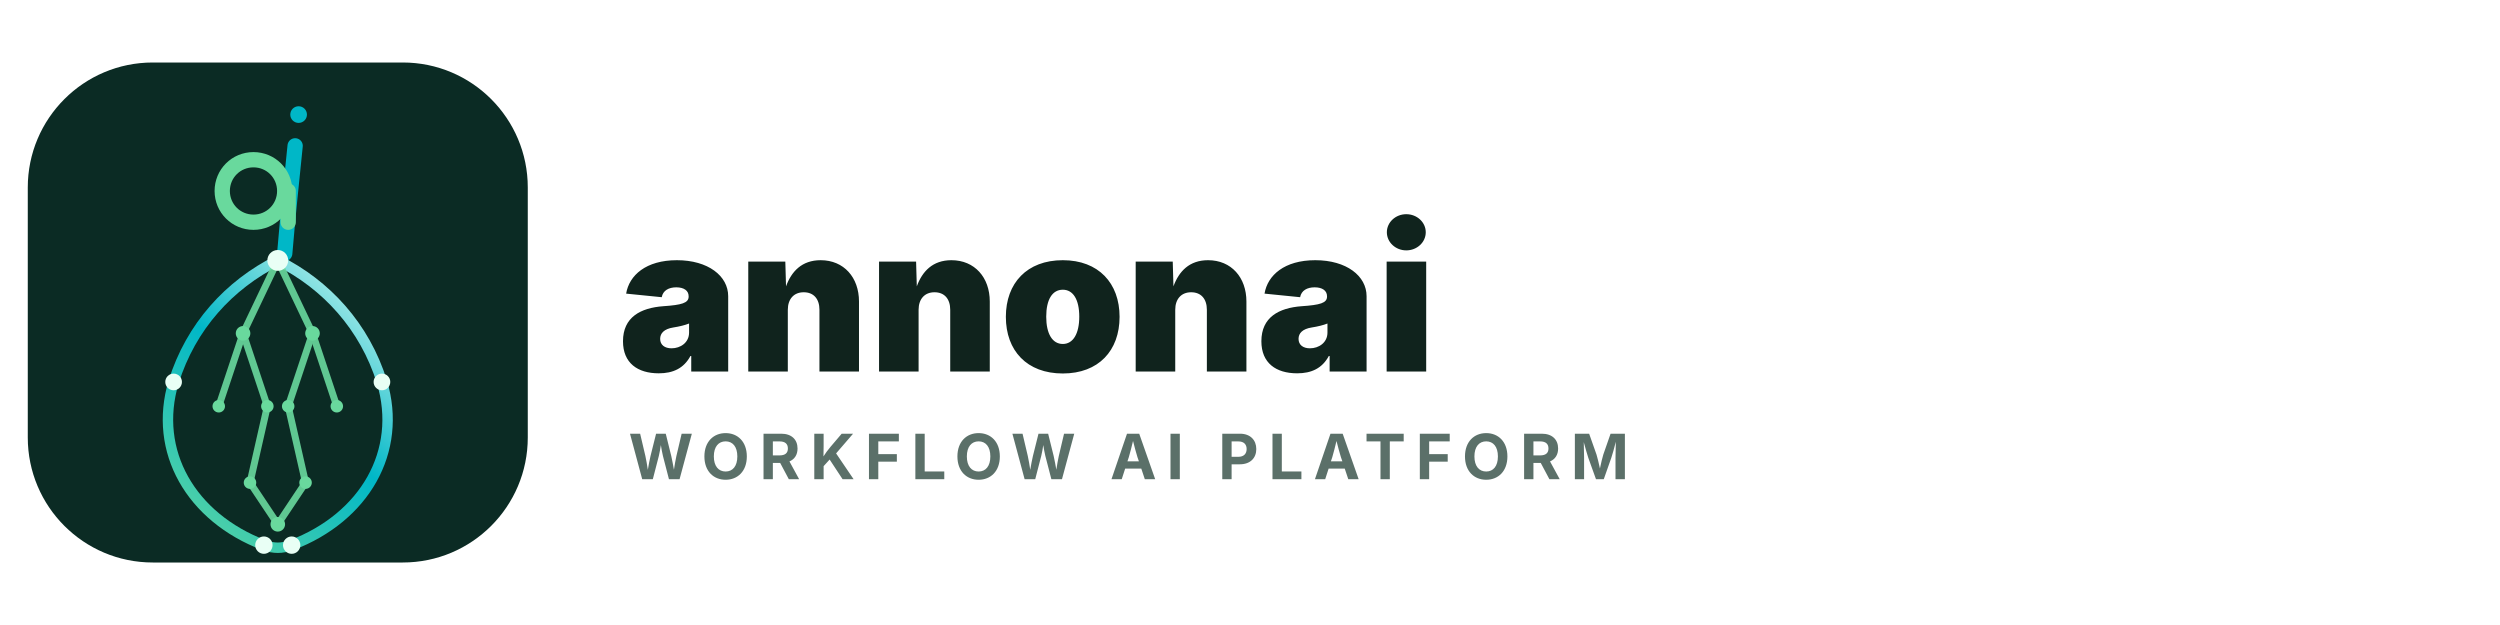
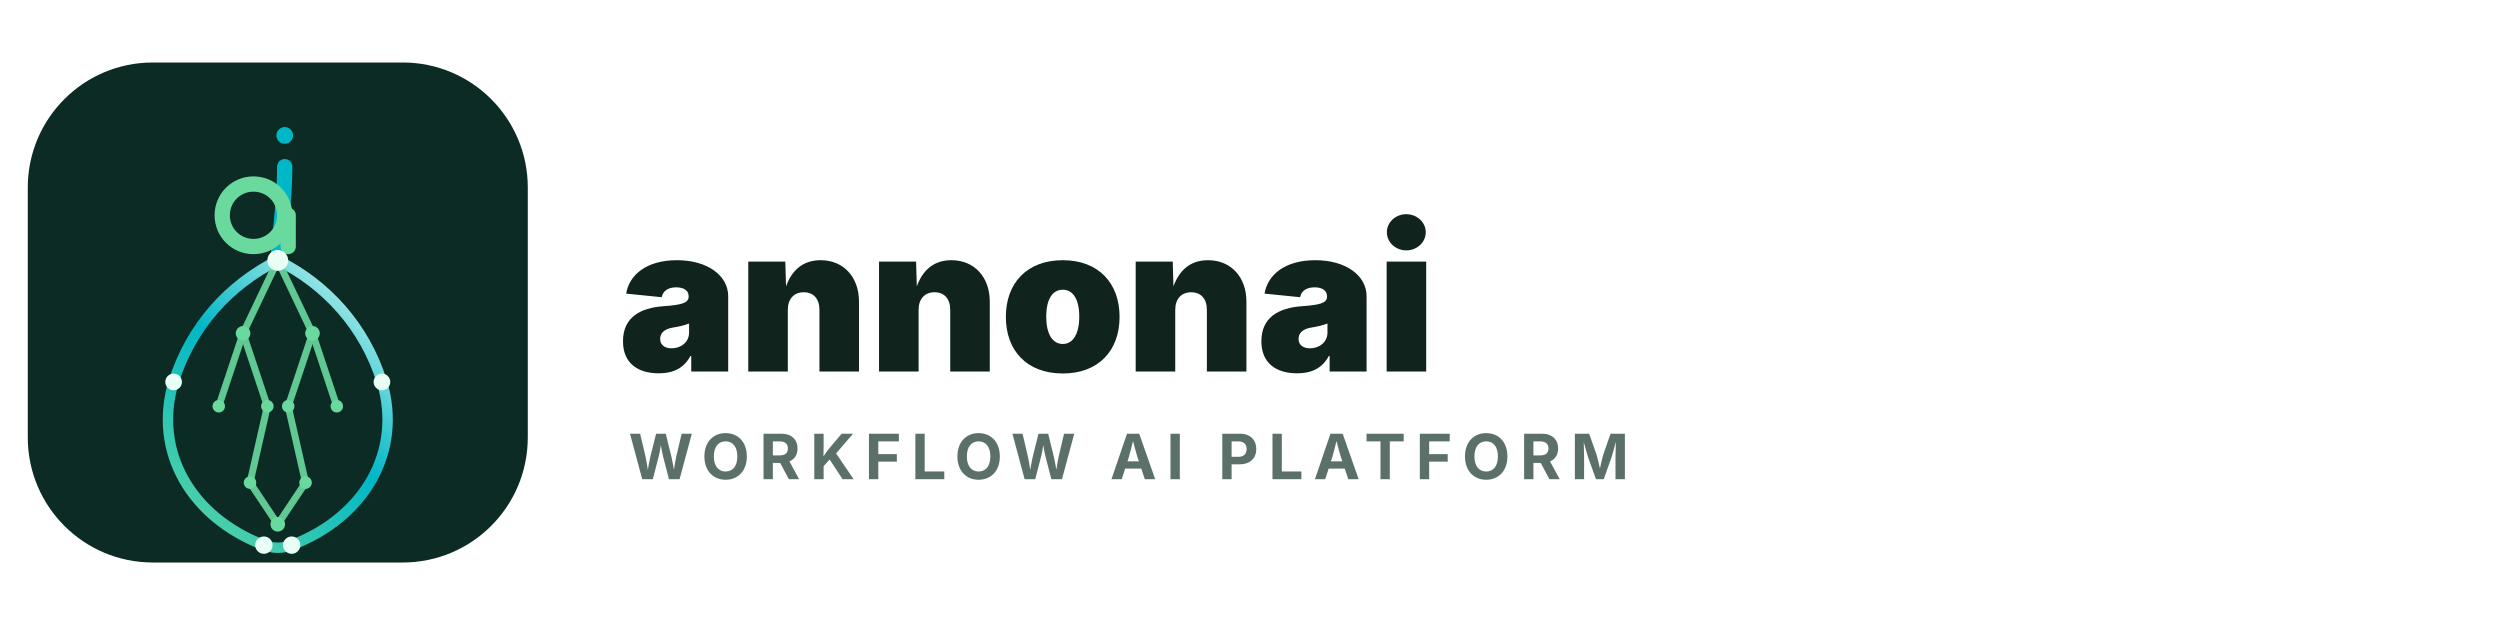
<svg xmlns="http://www.w3.org/2000/svg" width="720" height="180" viewBox="0 0 720 180" fill="none">
  <rect x="8" y="18" width="144" height="144" rx="36" fill="#0B2B24" />
  <g aria-label="ai">
-     <circle cx="86" cy="33" r="2.4" fill="#00B7C7" />
-     <path d="M85 42C84 52 83 61 82 73" stroke="#00B7C7" stroke-width="4.4" stroke-linecap="round" />
-     <path d="M73 64C68 64 64 60 64 55C64 50 68 46 73 46C78 46 82 50 82 55C82 60 78 64 73 64Z" stroke="#69D99D" stroke-width="4.4" stroke-linecap="round" stroke-linejoin="round" />
-     <path d="M83 55V64" stroke="#69D99D" stroke-width="4.4" stroke-linecap="round" />
+     <circle cx="82" cy="39" r="2.4" fill="#00B7C7" />
+     <path d="M82 48C82 56 81 64 80 75" stroke="#00B7C7" stroke-width="4.4" stroke-linecap="round" />
+     <path d="M73 71C68 71 64 67 64 62C64 57 68 53 73 53C78 53 82 57 82 62C82 67 78 71 73 71Z" stroke="#69D99D" stroke-width="4.4" stroke-linecap="round" stroke-linejoin="round" />
+     <path d="M83 62V71" stroke="#69D99D" stroke-width="4.4" stroke-linecap="round" />
  </g>
  <g stroke="url(#flow)" stroke-width="3" stroke-linecap="round" stroke-linejoin="round">
    <path d="M80 75C66 82 55 94 50 110" />
    <path d="M80 75C94 82 105 94 110 110" />
    <path d="M50 110C44 130 55 149 76 157" />
    <path d="M110 110C116 130 105 149 84 157" />
    <path d="M76 157C79 158 81 158 84 157" />
  </g>
  <g stroke="#69D99D" stroke-width="2" stroke-linecap="round" stroke-linejoin="round" opacity=".9">
    <path d="M80 75L70 96" />
    <path d="M80 75L90 96" />
    <path d="M70 96L63 117" />
    <path d="M70 96L77 117" />
    <path d="M90 96L83 117" />
    <path d="M90 96L97 117" />
    <path d="M77 117L72 139" />
    <path d="M83 117L88 139" />
    <path d="M72 139L80 151" />
    <path d="M88 139L80 151" />
  </g>
  <g fill="#E9FFF5">
    <circle cx="80" cy="75" r="3" />
    <circle cx="50" cy="110" r="2.4" />
    <circle cx="110" cy="110" r="2.4" />
    <circle cx="76" cy="157" r="2.5" />
    <circle cx="84" cy="157" r="2.5" />
  </g>
  <g fill="#69D99D">
    <circle cx="70" cy="96" r="2.1" />
    <circle cx="90" cy="96" r="2.1" />
    <circle cx="63" cy="117" r="1.8" />
    <circle cx="77" cy="117" r="1.8" />
    <circle cx="83" cy="117" r="1.8" />
    <circle cx="97" cy="117" r="1.8" />
    <circle cx="72" cy="139" r="1.8" />
    <circle cx="88" cy="139" r="1.8" />
    <circle cx="80" cy="151" r="2.1" />
  </g>
  <text x="178" y="107" fill="#10231D" font-family="Inter, Manrope, Arial, sans-serif" font-size="58" font-weight="850">annonai</text>
  <text x="181" y="138" fill="#5B7069" font-family="Inter, Manrope, Arial, sans-serif" font-size="18" font-weight="650" letter-spacing="2.8">WORKFLOW AI PLATFORM</text>
  <defs>
    <linearGradient id="flow" x1="44" y1="158" x2="116" y2="75" gradientUnits="userSpaceOnUse">
      <stop stop-color="#69D99D" />
      <stop offset=".52" stop-color="#00B7C7" />
      <stop offset="1" stop-color="#E9FFF5" />
    </linearGradient>
  </defs>
</svg>
